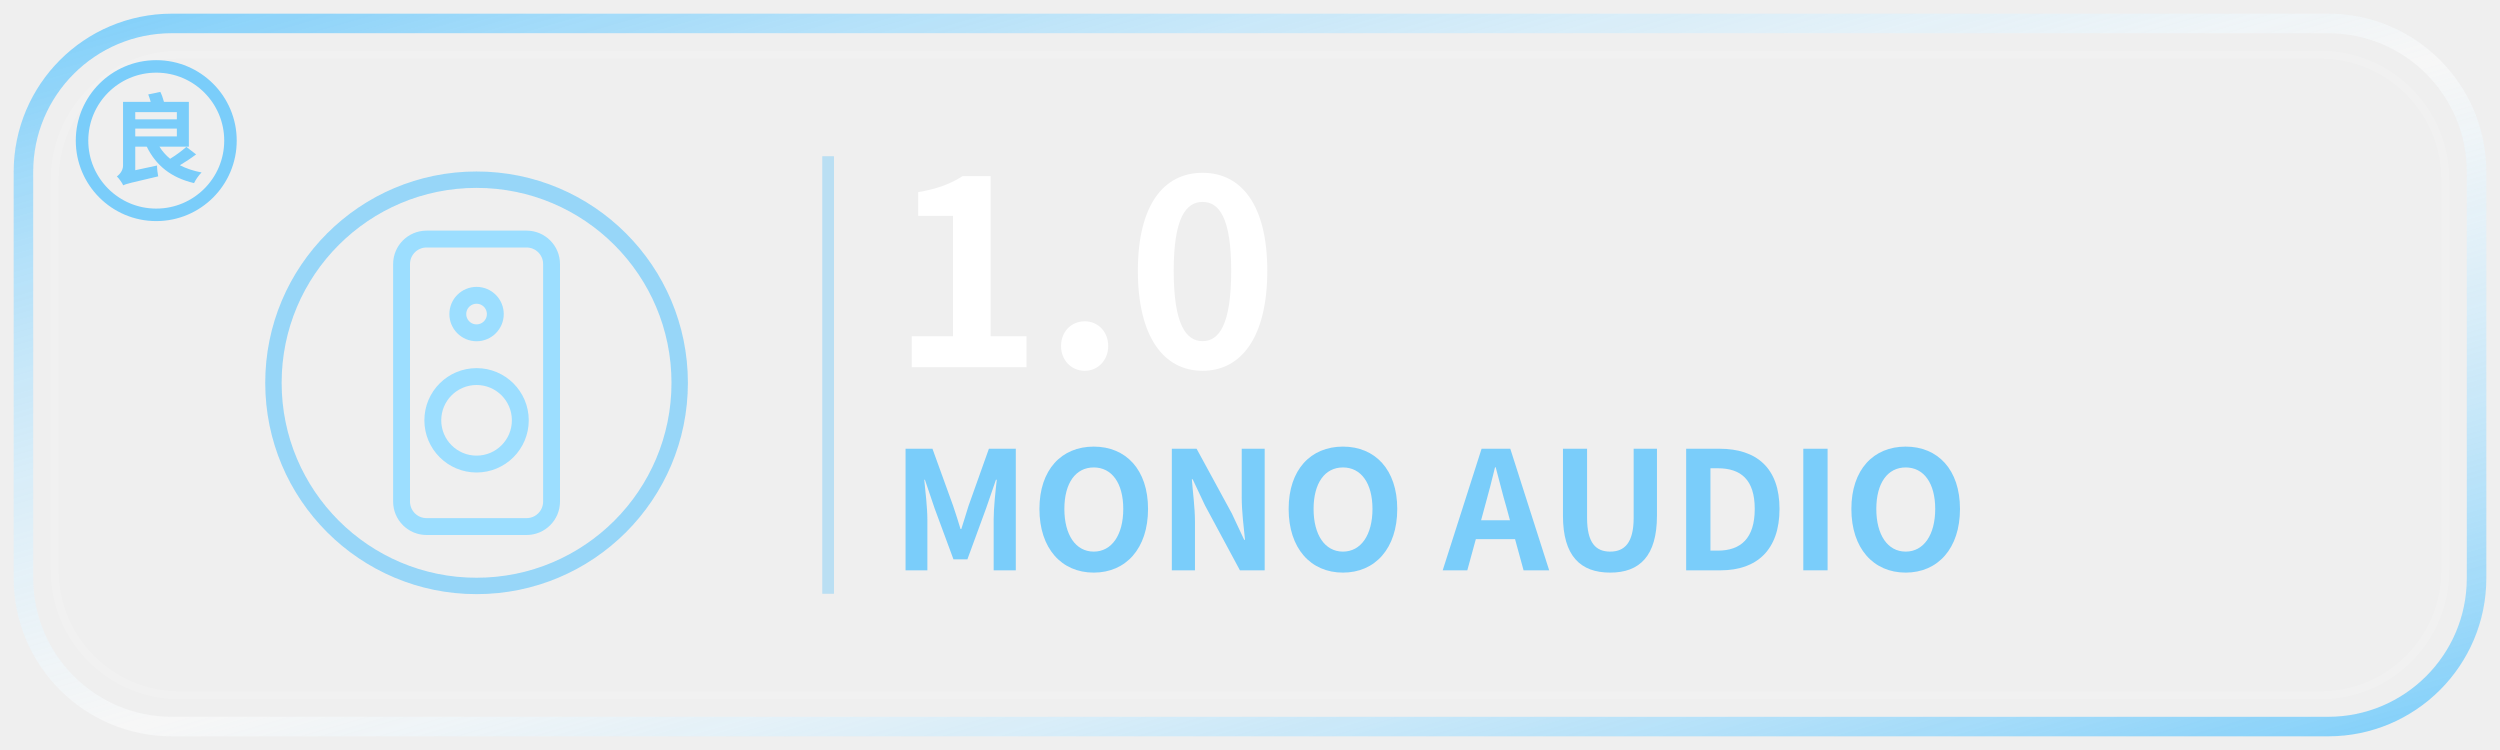
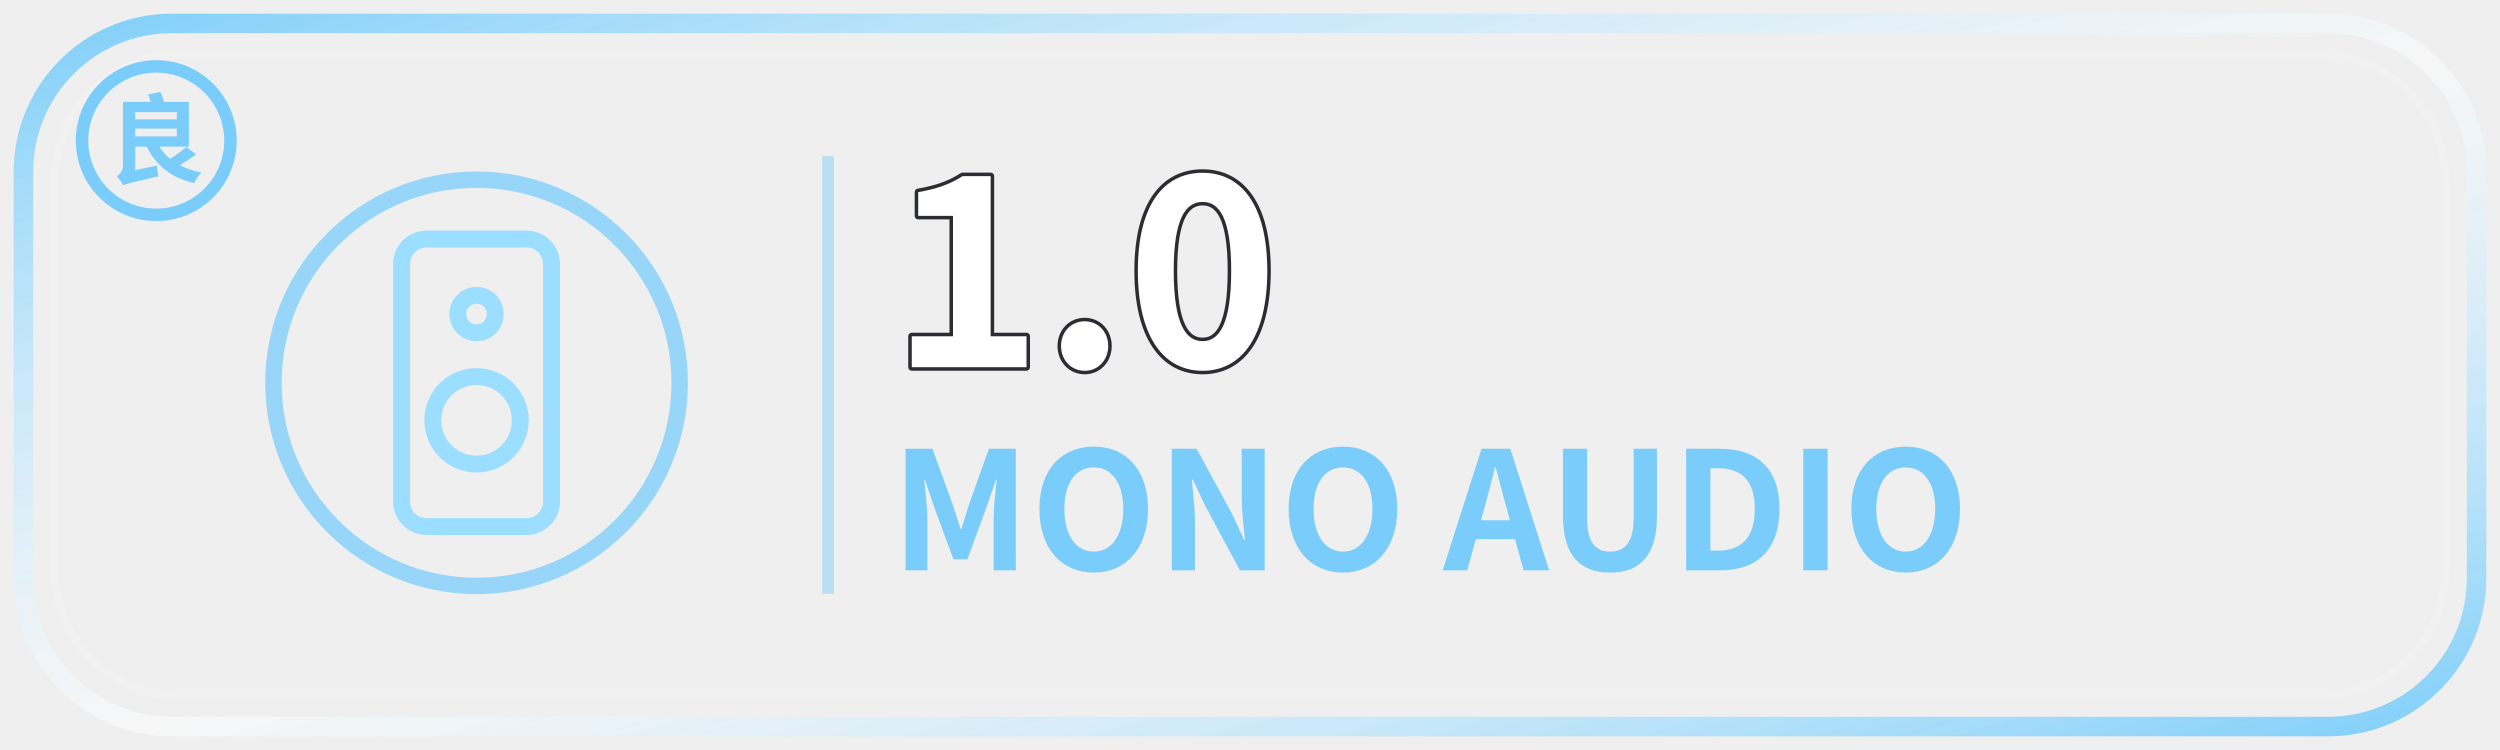
<svg xmlns="http://www.w3.org/2000/svg" width="320" height="96" viewBox="0 0 320 96" preserveAspectRatio="xMidYMid meet" overflow="hidden">
  <rect x="0" y="0" width="320" height="96" fill="#000000" fill-opacity="0.004" />
  <defs>
    <linearGradient id="edge" x1="0" y1="0" x2="1" y2="1">
      <stop offset="0" stop-color="#7ACDFA" stop-opacity=".95" />
      <stop offset=".52" stop-color="#FFFFFF" stop-opacity=".48" />
      <stop offset="1" stop-color="#7ACDFA" stop-opacity=".95" />
    </linearGradient>
  </defs>
  <rect x="3" y="3" width="314" height="90" rx="19" fill="none" stroke="url(#edge)" stroke-width="2.5" />
  <rect x="7" y="7" width="306" height="82" rx="16" fill="none" stroke="#FFFFFF" stroke-opacity=".14" stroke-width="1" />
  <circle cx="20" cy="18" r="9.5" fill="none" stroke="#7ACDFA" stroke-width="1.6" />
  <g aria-label="良" fill="#7ACDFA" transform="translate(13.75 22.5) scale(0.0125 -0.0125)">
    <path d="M711 483V403H285V483ZM711 578H285V652H711ZM162 -98C191 -82 239 -72 520 -6C514 20 508 71 508 105L285 57V298H403C498 105 651 -19 887 -75C902 -42 937 8 964 34C880 50 806 75 742 108C797 141 857 180 908 219L808 296C765 257 701 210 642 174C598 210 562 251 533 298H834V757H579C570 790 557 829 542 859L418 833C427 810 436 783 443 757H160V105C160 51 122 12 97 -7C117 -26 151 -72 162 -98Z" transform="translate(0 0)" />
  </g>
  <circle cx="61" cy="49" r="26" fill="none" stroke="#7ACDFA" stroke-width="2.1" stroke-opacity=".75" />
  <g transform="translate(37 25) scale(.8)">
    <rect x="18" y="7" width="24" height="46" rx="4" fill="none" stroke="#9CDEFF" stroke-width="2.7" stroke-linecap="round" stroke-linejoin="round" />
    <circle cx="30" cy="36" r="7" fill="none" stroke="#9CDEFF" stroke-width="2.7" stroke-linecap="round" stroke-linejoin="round" />
    <circle cx="30" cy="19" r="3" fill="none" stroke="#9CDEFF" stroke-width="2.7" stroke-linecap="round" stroke-linejoin="round" />
  </g>
  <path d="M106 20v56" stroke="#7ACDFA" stroke-opacity=".45" stroke-width="1.5" />
-   <g aria-label="1.0" fill="#FFFFFF" transform="translate(114 47) scale(0.033 -0.033)">
+   <g aria-label="1.0" fill="#FFFFFF" transform="translate(114 47) scale(0.033 -0.033)" stroke="#1B1D21" stroke-opacity="0.92" stroke-width="27.27" stroke-linejoin="round" paint-order="stroke fill">
    <path d="M82 0H527V120H388V741H279C232 711 182 692 107 679V587H242V120H82Z" transform="translate(0 0)" />
    <path d="M163 -14C215 -14 254 28 254 82C254 137 215 178 163 178C110 178 71 137 71 82C71 28 110 -14 163 -14Z" transform="translate(590 0)" />
    <path d="M295 -14C446 -14 546 118 546 374C546 628 446 754 295 754C144 754 44 629 44 374C44 118 144 -14 295 -14ZM295 101C231 101 183 165 183 374C183 580 231 641 295 641C359 641 406 580 406 374C406 165 359 101 295 101Z" transform="translate(915 0)" />
  </g>
  <g aria-label="MONO AUDIO" fill="#7ACDFA" transform="translate(114 73) scale(0.021 -0.021)">
    <path d="M91 0H224V309C224 380 212 482 205 552H209L268 378L383 67H468L582 378L642 552H647C639 482 628 380 628 309V0H763V741H599L475 393C460 348 447 299 431 252H426C411 299 397 348 381 393L255 741H91Z" transform="translate(0 0)" />
    <path d="M385 -14C581 -14 716 133 716 374C716 614 581 754 385 754C189 754 54 614 54 374C54 133 189 -14 385 -14ZM385 114C275 114 206 216 206 374C206 532 275 627 385 627C495 627 565 532 565 374C565 216 495 114 385 114Z" transform="translate(853 0)" />
    <path d="M91 0H232V297C232 382 219 475 213 555H218L293 396L506 0H657V741H517V445C517 361 529 263 537 186H532L457 346L242 741H91Z" transform="translate(1623 0)" />
    <path d="M385 -14C581 -14 716 133 716 374C716 614 581 754 385 754C189 754 54 614 54 374C54 133 189 -14 385 -14ZM385 114C275 114 206 216 206 374C206 532 275 627 385 627C495 627 565 532 565 374C565 216 495 114 385 114Z" transform="translate(2372 0)" />
    <path d="M-4 0H146L198 190H437L489 0H645L408 741H233ZM230 305 252 386C274 463 295 547 315 628H319C341 549 361 463 384 386L406 305Z" transform="translate(3369 0)" />
    <path d="M376 -14C556 -14 661 88 661 333V741H519V320C519 166 462 114 376 114C289 114 235 166 235 320V741H88V333C88 88 194 -14 376 -14Z" transform="translate(4010 0)" />
    <path d="M91 0H302C521 0 660 124 660 374C660 623 521 741 294 741H91ZM239 120V622H284C423 622 509 554 509 374C509 194 423 120 284 120Z" transform="translate(4758 0)" />
    <path d="M91 0H239V741H91Z" transform="translate(5472 0)" />
    <path d="M385 -14C581 -14 716 133 716 374C716 614 581 754 385 754C189 754 54 614 54 374C54 133 189 -14 385 -14ZM385 114C275 114 206 216 206 374C206 532 275 627 385 627C495 627 565 532 565 374C565 216 495 114 385 114Z" transform="translate(5802 0)" />
  </g>
</svg>
